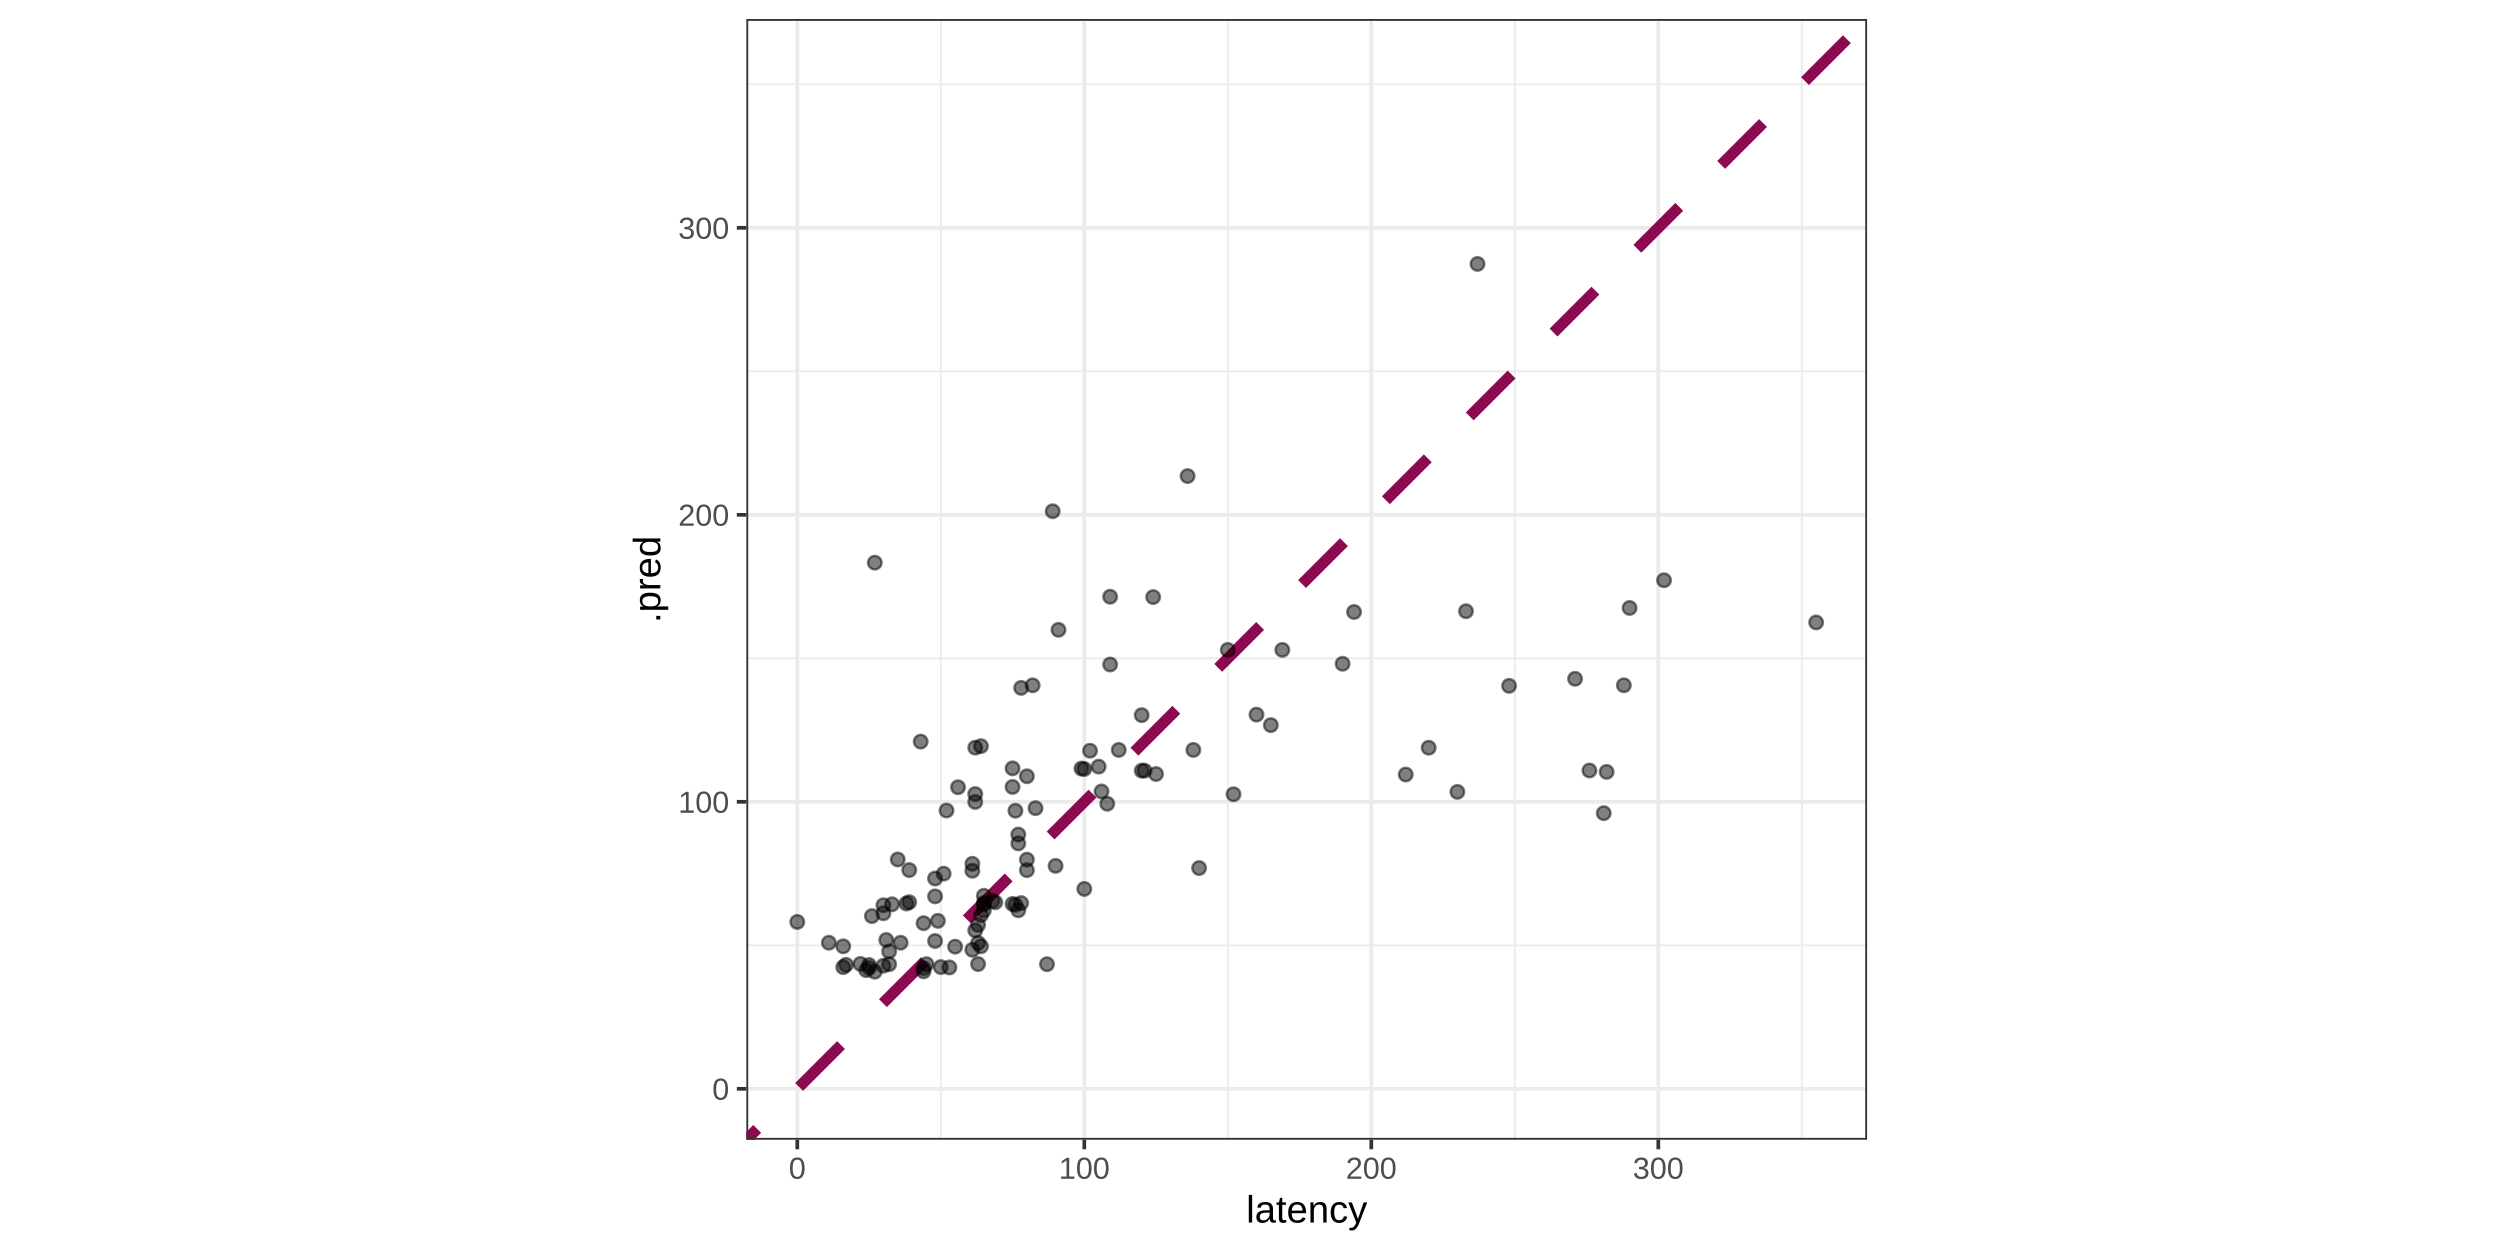
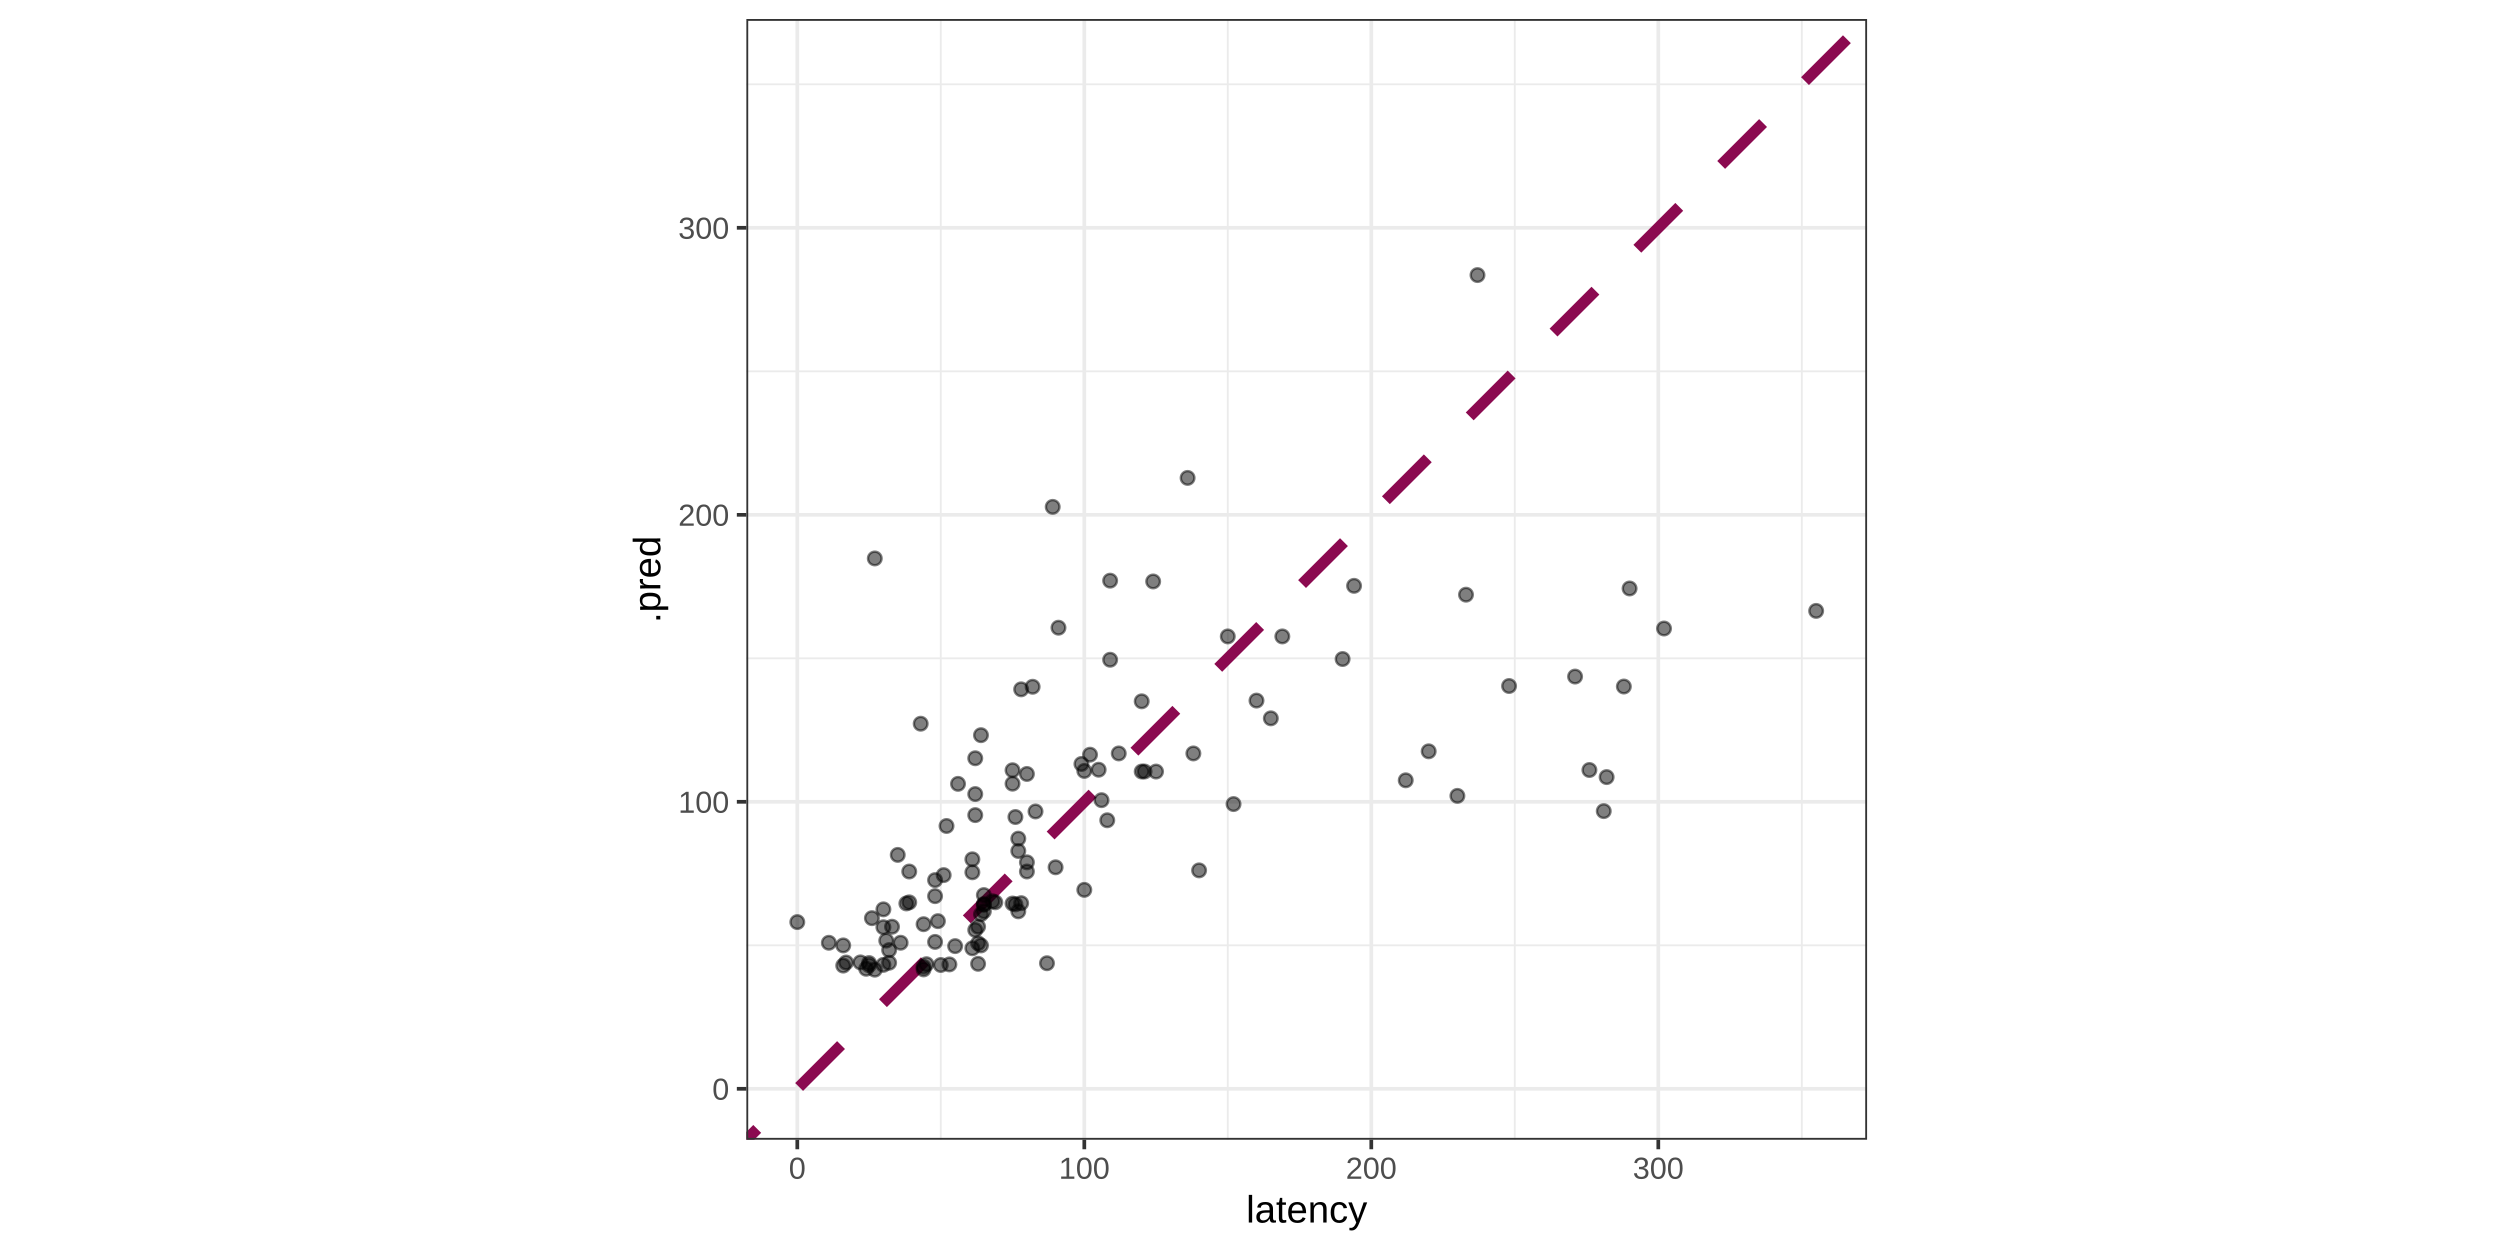
<svg xmlns="http://www.w3.org/2000/svg" class="svglite" width="720.00pt" height="360.00pt" viewBox="0 0 720.00 360.00">
  <defs>
    <style type="text/css">
    .svglite line, .svglite polyline, .svglite polygon, .svglite path, .svglite rect, .svglite circle {
      fill: none;
      stroke: #000000;
      stroke-linecap: round;
      stroke-linejoin: round;
      stroke-miterlimit: 10.00;
    }
    .svglite text {
      white-space: pre;
    }
  </style>
  </defs>
  <rect width="100%" height="100%" style="stroke: none; fill: #FFFFFF;" />
  <defs>
    <clipPath id="cpMC4wMHw3MjAuMDB8MC4wMHwzNjAuMDA=">
      <rect x="0.00" y="0.00" width="720.00" height="360.00" />
    </clipPath>
  </defs>
  <g clip-path="url(#cpMC4wMHw3MjAuMDB8MC4wMHwzNjAuMDA=)">
</g>
  <defs>
    <clipPath id="cpMTc2LjgwfDU0My4yMHwwLjAwfDM2MC4wMA==">
      <rect x="176.80" y="0.00" width="366.40" height="360.00" />
    </clipPath>
  </defs>
  <g clip-path="url(#cpMTc2LjgwfDU0My4yMHwwLjAwfDM2MC4wMA==)">
    <rect x="176.80" y="0.00" width="366.40" height="360.00" style="stroke-width: 1.07; stroke: #FFFFFF; fill: #FFFFFF;" />
  </g>
  <g clip-path="url(#cpMC4wMHw3MjAuMDB8MC4wMHwzNjAuMDA=)">
</g>
  <defs>
    <clipPath id="cpMjE0Ljk1fDUzNy43Mnw1LjQ4fDMyOC4yNQ==">
      <rect x="214.95" y="5.48" width="322.77" height="322.77" />
    </clipPath>
  </defs>
  <g clip-path="url(#cpMjE0Ljk1fDUzNy43Mnw1LjQ4fDMyOC4yNQ==)">
    <rect x="214.95" y="5.48" width="322.77" height="322.77" style="stroke-width: 1.07; stroke: none; fill: #FFFFFF;" />
    <polyline points="214.95,272.25 537.72,272.25 " style="stroke-width: 0.53; stroke: #EBEBEB; stroke-linecap: butt;" />
    <polyline points="214.95,189.60 537.72,189.60 " style="stroke-width: 0.53; stroke: #EBEBEB; stroke-linecap: butt;" />
    <polyline points="214.95,106.94 537.72,106.94 " style="stroke-width: 0.53; stroke: #EBEBEB; stroke-linecap: butt;" />
    <polyline points="214.95,24.28 537.72,24.28 " style="stroke-width: 0.53; stroke: #EBEBEB; stroke-linecap: butt;" />
    <polyline points="270.95,328.25 270.95,5.48 " style="stroke-width: 0.53; stroke: #EBEBEB; stroke-linecap: butt;" />
    <polyline points="353.60,328.25 353.60,5.48 " style="stroke-width: 0.53; stroke: #EBEBEB; stroke-linecap: butt;" />
    <polyline points="436.26,328.25 436.26,5.48 " style="stroke-width: 0.53; stroke: #EBEBEB; stroke-linecap: butt;" />
    <polyline points="518.92,328.25 518.92,5.48 " style="stroke-width: 0.53; stroke: #EBEBEB; stroke-linecap: butt;" />
    <polyline points="214.95,313.58 537.72,313.58 " style="stroke-width: 1.07; stroke: #EBEBEB; stroke-linecap: butt;" />
    <polyline points="214.95,230.92 537.72,230.92 " style="stroke-width: 1.07; stroke: #EBEBEB; stroke-linecap: butt;" />
    <polyline points="214.95,148.27 537.72,148.27 " style="stroke-width: 1.07; stroke: #EBEBEB; stroke-linecap: butt;" />
    <polyline points="214.95,65.61 537.72,65.61 " style="stroke-width: 1.07; stroke: #EBEBEB; stroke-linecap: butt;" />
    <polyline points="229.62,328.25 229.62,5.48 " style="stroke-width: 1.07; stroke: #EBEBEB; stroke-linecap: butt;" />
    <polyline points="312.28,328.25 312.28,5.48 " style="stroke-width: 1.07; stroke: #EBEBEB; stroke-linecap: butt;" />
    <polyline points="394.93,328.25 394.93,5.48 " style="stroke-width: 1.07; stroke: #EBEBEB; stroke-linecap: butt;" />
    <polyline points="477.59,328.25 477.59,5.48 " style="stroke-width: 1.07; stroke: #EBEBEB; stroke-linecap: butt;" />
    <line x1="-107.82" y1="651.02" x2="860.49" y2="-317.29" style="stroke-width: 3.20; stroke: #8B0A50; stroke-dasharray: 17.07,17.07; stroke-linecap: butt;" />
-     <circle cx="247.81" cy="277.61" r="1.95" style="stroke-width: 0.71; stroke: #000000; stroke-opacity: 0.50; fill: #000000; fill-opacity: 0.50;" />
-     <circle cx="317.24" cy="227.94" r="1.95" style="stroke-width: 0.71; stroke: #000000; stroke-opacity: 0.50; fill: #000000; fill-opacity: 0.50;" />
-     <circle cx="261.86" cy="250.57" r="1.95" style="stroke-width: 0.71; stroke: #000000; stroke-opacity: 0.50; fill: #000000; fill-opacity: 0.50;" />
-     <circle cx="270.95" cy="278.52" r="1.95" style="stroke-width: 0.71; stroke: #000000; stroke-opacity: 0.50; fill: #000000; fill-opacity: 0.50;" />
-     <circle cx="281.69" cy="277.65" r="1.95" style="stroke-width: 0.71; stroke: #000000; stroke-opacity: 0.50; fill: #000000; fill-opacity: 0.50;" />
-     <circle cx="250.28" cy="277.92" r="1.95" style="stroke-width: 0.71; stroke: #000000; stroke-opacity: 0.50; fill: #000000; fill-opacity: 0.50;" />
-     <circle cx="269.30" cy="271.01" r="1.95" style="stroke-width: 0.71; stroke: #000000; stroke-opacity: 0.50; fill: #000000; fill-opacity: 0.50;" />
-     <circle cx="304.84" cy="181.39" r="1.95" style="stroke-width: 0.71; stroke: #000000; stroke-opacity: 0.50; fill: #000000; fill-opacity: 0.50;" />
-     <circle cx="238.71" cy="271.51" r="1.95" style="stroke-width: 0.71; stroke: #000000; stroke-opacity: 0.50; fill: #000000; fill-opacity: 0.50;" />
-     <circle cx="319.72" cy="171.86" r="1.95" style="stroke-width: 0.71; stroke: #000000; stroke-opacity: 0.50; fill: #000000; fill-opacity: 0.50;" />
-     <circle cx="291.61" cy="221.28" r="1.95" style="stroke-width: 0.71; stroke: #000000; stroke-opacity: 0.50; fill: #000000; fill-opacity: 0.50;" />
-     <circle cx="275.91" cy="226.72" r="1.95" style="stroke-width: 0.71; stroke: #000000; stroke-opacity: 0.50; fill: #000000; fill-opacity: 0.50;" />
-     <circle cx="342.03" cy="137.11" r="1.95" style="stroke-width: 0.71; stroke: #000000; stroke-opacity: 0.50; fill: #000000; fill-opacity: 0.50;" />
-     <circle cx="283.35" cy="257.98" r="1.95" style="stroke-width: 0.71; stroke: #000000; stroke-opacity: 0.50; fill: #000000; fill-opacity: 0.50;" />
-     <circle cx="461.88" cy="234.19" r="1.95" style="stroke-width: 0.71; stroke: #000000; stroke-opacity: 0.50; fill: #000000; fill-opacity: 0.50;" />
-     <circle cx="255.24" cy="270.72" r="1.95" style="stroke-width: 0.71; stroke: #000000; stroke-opacity: 0.50; fill: #000000; fill-opacity: 0.50;" />
-     <circle cx="453.62" cy="195.50" r="1.95" style="stroke-width: 0.71; stroke: #000000; stroke-opacity: 0.50; fill: #000000; fill-opacity: 0.50;" />
-     <circle cx="298.23" cy="232.75" r="1.95" style="stroke-width: 0.71; stroke: #000000; stroke-opacity: 0.50; fill: #000000; fill-opacity: 0.50;" />
-     <circle cx="254.42" cy="278.13" r="1.95" style="stroke-width: 0.71; stroke: #000000; stroke-opacity: 0.50; fill: #000000; fill-opacity: 0.50;" />
-     <circle cx="311.45" cy="221.35" r="1.95" style="stroke-width: 0.71; stroke: #000000; stroke-opacity: 0.50; fill: #000000; fill-opacity: 0.50;" />
-     <circle cx="281.69" cy="271.57" r="1.95" style="stroke-width: 0.71; stroke: #000000; stroke-opacity: 0.50; fill: #000000; fill-opacity: 0.50;" />
-     <circle cx="251.94" cy="162.05" r="1.95" style="stroke-width: 0.71; stroke: #000000; stroke-opacity: 0.50; fill: #000000; fill-opacity: 0.50;" />
-     <circle cx="261.03" cy="260.21" r="1.95" style="stroke-width: 0.71; stroke: #000000; stroke-opacity: 0.50; fill: #000000; fill-opacity: 0.50;" />
-     <circle cx="295.75" cy="223.56" r="1.95" style="stroke-width: 0.71; stroke: #000000; stroke-opacity: 0.50; fill: #000000; fill-opacity: 0.50;" />
-     <circle cx="254.42" cy="260.71" r="1.95" style="stroke-width: 0.71; stroke: #000000; stroke-opacity: 0.50; fill: #000000; fill-opacity: 0.50;" />
-     <circle cx="283.35" cy="262.21" r="1.95" style="stroke-width: 0.71; stroke: #000000; stroke-opacity: 0.50; fill: #000000; fill-opacity: 0.50;" />
-     <circle cx="293.27" cy="240.35" r="1.95" style="stroke-width: 0.71; stroke: #000000; stroke-opacity: 0.50; fill: #000000; fill-opacity: 0.50;" />
-     <circle cx="328.81" cy="205.96" r="1.95" style="stroke-width: 0.71; stroke: #000000; stroke-opacity: 0.50; fill: #000000; fill-opacity: 0.50;" />
-     <circle cx="293.27" cy="262.17" r="1.95" style="stroke-width: 0.71; stroke: #000000; stroke-opacity: 0.50; fill: #000000; fill-opacity: 0.50;" />
-     <circle cx="280.87" cy="230.96" r="1.95" style="stroke-width: 0.71; stroke: #000000; stroke-opacity: 0.50; fill: #000000; fill-opacity: 0.50;" />
+     <circle cx="247.81" cy="277.17" r="1.95" style="stroke-width: 0.71; stroke: #000000; stroke-opacity: 0.50; fill: #000000; fill-opacity: 0.50;" />
+     <circle cx="317.24" cy="230.45" r="1.95" style="stroke-width: 0.71; stroke: #000000; stroke-opacity: 0.50; fill: #000000; fill-opacity: 0.50;" />
+     <circle cx="261.86" cy="251.00" r="1.95" style="stroke-width: 0.71; stroke: #000000; stroke-opacity: 0.50; fill: #000000; fill-opacity: 0.50;" />
+     <circle cx="270.95" cy="277.92" r="1.95" style="stroke-width: 0.71; stroke: #000000; stroke-opacity: 0.50; fill: #000000; fill-opacity: 0.50;" />
+     <circle cx="281.69" cy="277.58" r="1.95" style="stroke-width: 0.71; stroke: #000000; stroke-opacity: 0.50; fill: #000000; fill-opacity: 0.50;" />
+     <circle cx="250.28" cy="277.36" r="1.95" style="stroke-width: 0.71; stroke: #000000; stroke-opacity: 0.50; fill: #000000; fill-opacity: 0.50;" />
+     <circle cx="269.30" cy="271.27" r="1.95" style="stroke-width: 0.71; stroke: #000000; stroke-opacity: 0.50; fill: #000000; fill-opacity: 0.50;" />
+     <circle cx="304.84" cy="180.78" r="1.95" style="stroke-width: 0.71; stroke: #000000; stroke-opacity: 0.50; fill: #000000; fill-opacity: 0.50;" />
+     <circle cx="238.71" cy="271.52" r="1.95" style="stroke-width: 0.71; stroke: #000000; stroke-opacity: 0.50; fill: #000000; fill-opacity: 0.50;" />
+     <circle cx="319.72" cy="167.23" r="1.95" style="stroke-width: 0.71; stroke: #000000; stroke-opacity: 0.50; fill: #000000; fill-opacity: 0.50;" />
+     <circle cx="291.61" cy="221.83" r="1.95" style="stroke-width: 0.71; stroke: #000000; stroke-opacity: 0.50; fill: #000000; fill-opacity: 0.50;" />
+     <circle cx="275.91" cy="225.75" r="1.95" style="stroke-width: 0.71; stroke: #000000; stroke-opacity: 0.50; fill: #000000; fill-opacity: 0.50;" />
+     <circle cx="342.03" cy="137.64" r="1.95" style="stroke-width: 0.71; stroke: #000000; stroke-opacity: 0.50; fill: #000000; fill-opacity: 0.50;" />
+     <circle cx="283.35" cy="257.78" r="1.95" style="stroke-width: 0.71; stroke: #000000; stroke-opacity: 0.50; fill: #000000; fill-opacity: 0.50;" />
+     <circle cx="461.88" cy="233.60" r="1.95" style="stroke-width: 0.71; stroke: #000000; stroke-opacity: 0.50; fill: #000000; fill-opacity: 0.50;" />
+     <circle cx="255.24" cy="270.89" r="1.95" style="stroke-width: 0.71; stroke: #000000; stroke-opacity: 0.50; fill: #000000; fill-opacity: 0.50;" />
+     <circle cx="453.62" cy="194.85" r="1.95" style="stroke-width: 0.71; stroke: #000000; stroke-opacity: 0.50; fill: #000000; fill-opacity: 0.50;" />
+     <circle cx="298.23" cy="233.70" r="1.95" style="stroke-width: 0.71; stroke: #000000; stroke-opacity: 0.50; fill: #000000; fill-opacity: 0.50;" />
+     <circle cx="254.42" cy="277.88" r="1.95" style="stroke-width: 0.71; stroke: #000000; stroke-opacity: 0.50; fill: #000000; fill-opacity: 0.50;" />
+     <circle cx="311.45" cy="220.02" r="1.95" style="stroke-width: 0.71; stroke: #000000; stroke-opacity: 0.50; fill: #000000; fill-opacity: 0.50;" />
+     <circle cx="281.69" cy="271.66" r="1.95" style="stroke-width: 0.71; stroke: #000000; stroke-opacity: 0.50; fill: #000000; fill-opacity: 0.50;" />
+     <circle cx="251.94" cy="160.83" r="1.95" style="stroke-width: 0.71; stroke: #000000; stroke-opacity: 0.50; fill: #000000; fill-opacity: 0.50;" />
+     <circle cx="261.03" cy="260.19" r="1.95" style="stroke-width: 0.71; stroke: #000000; stroke-opacity: 0.50; fill: #000000; fill-opacity: 0.50;" />
+     <circle cx="295.75" cy="222.90" r="1.95" style="stroke-width: 0.71; stroke: #000000; stroke-opacity: 0.50; fill: #000000; fill-opacity: 0.50;" />
+     <circle cx="254.42" cy="267.04" r="1.95" style="stroke-width: 0.71; stroke: #000000; stroke-opacity: 0.50; fill: #000000; fill-opacity: 0.50;" />
+     <circle cx="283.35" cy="262.46" r="1.95" style="stroke-width: 0.71; stroke: #000000; stroke-opacity: 0.50; fill: #000000; fill-opacity: 0.50;" />
+     <circle cx="293.27" cy="241.53" r="1.95" style="stroke-width: 0.71; stroke: #000000; stroke-opacity: 0.50; fill: #000000; fill-opacity: 0.50;" />
+     <circle cx="328.81" cy="201.98" r="1.95" style="stroke-width: 0.71; stroke: #000000; stroke-opacity: 0.50; fill: #000000; fill-opacity: 0.50;" />
+     <circle cx="293.27" cy="262.46" r="1.95" style="stroke-width: 0.71; stroke: #000000; stroke-opacity: 0.50; fill: #000000; fill-opacity: 0.50;" />
+     <circle cx="280.87" cy="234.75" r="1.95" style="stroke-width: 0.71; stroke: #000000; stroke-opacity: 0.50; fill: #000000; fill-opacity: 0.50;" />
    <circle cx="286.65" cy="259.86" r="1.95" style="stroke-width: 0.71; stroke: #000000; stroke-opacity: 0.50; fill: #000000; fill-opacity: 0.50;" />
-     <circle cx="282.52" cy="263.56" r="1.95" style="stroke-width: 0.71; stroke: #000000; stroke-opacity: 0.50; fill: #000000; fill-opacity: 0.50;" />
-     <circle cx="389.97" cy="176.25" r="1.95" style="stroke-width: 0.71; stroke: #000000; stroke-opacity: 0.50; fill: #000000; fill-opacity: 0.50;" />
-     <circle cx="283.35" cy="260.12" r="1.95" style="stroke-width: 0.71; stroke: #000000; stroke-opacity: 0.50; fill: #000000; fill-opacity: 0.50;" />
-     <circle cx="242.85" cy="278.54" r="1.95" style="stroke-width: 0.71; stroke: #000000; stroke-opacity: 0.50; fill: #000000; fill-opacity: 0.50;" />
-     <circle cx="251.94" cy="279.86" r="1.95" style="stroke-width: 0.71; stroke: #000000; stroke-opacity: 0.50; fill: #000000; fill-opacity: 0.50;" />
-     <circle cx="366.00" cy="208.83" r="1.95" style="stroke-width: 0.71; stroke: #000000; stroke-opacity: 0.50; fill: #000000; fill-opacity: 0.50;" />
-     <circle cx="249.46" cy="279.41" r="1.95" style="stroke-width: 0.71; stroke: #000000; stroke-opacity: 0.50; fill: #000000; fill-opacity: 0.50;" />
-     <circle cx="265.99" cy="265.88" r="1.95" style="stroke-width: 0.71; stroke: #000000; stroke-opacity: 0.50; fill: #000000; fill-opacity: 0.50;" />
-     <circle cx="301.53" cy="277.69" r="1.95" style="stroke-width: 0.71; stroke: #000000; stroke-opacity: 0.50; fill: #000000; fill-opacity: 0.50;" />
-     <circle cx="523.05" cy="179.26" r="1.95" style="stroke-width: 0.71; stroke: #000000; stroke-opacity: 0.50; fill: #000000; fill-opacity: 0.50;" />
-     <circle cx="280.87" cy="267.95" r="1.95" style="stroke-width: 0.71; stroke: #000000; stroke-opacity: 0.50; fill: #000000; fill-opacity: 0.50;" />
-     <circle cx="254.42" cy="263.02" r="1.95" style="stroke-width: 0.71; stroke: #000000; stroke-opacity: 0.50; fill: #000000; fill-opacity: 0.50;" />
-     <circle cx="275.08" cy="272.64" r="1.95" style="stroke-width: 0.71; stroke: #000000; stroke-opacity: 0.50; fill: #000000; fill-opacity: 0.50;" />
-     <circle cx="273.43" cy="278.62" r="1.95" style="stroke-width: 0.71; stroke: #000000; stroke-opacity: 0.50; fill: #000000; fill-opacity: 0.50;" />
-     <circle cx="316.41" cy="220.79" r="1.95" style="stroke-width: 0.71; stroke: #000000; stroke-opacity: 0.50; fill: #000000; fill-opacity: 0.50;" />
-     <circle cx="250.28" cy="278.78" r="1.95" style="stroke-width: 0.71; stroke: #000000; stroke-opacity: 0.50; fill: #000000; fill-opacity: 0.50;" />
-     <circle cx="332.11" cy="171.95" r="1.95" style="stroke-width: 0.71; stroke: #000000; stroke-opacity: 0.50; fill: #000000; fill-opacity: 0.50;" />
-     <circle cx="256.07" cy="274.01" r="1.95" style="stroke-width: 0.71; stroke: #000000; stroke-opacity: 0.50; fill: #000000; fill-opacity: 0.50;" />
-     <circle cx="292.44" cy="260.60" r="1.95" style="stroke-width: 0.71; stroke: #000000; stroke-opacity: 0.50; fill: #000000; fill-opacity: 0.50;" />
-     <circle cx="297.40" cy="197.37" r="1.95" style="stroke-width: 0.71; stroke: #000000; stroke-opacity: 0.50; fill: #000000; fill-opacity: 0.50;" />
-     <circle cx="265.99" cy="279.75" r="1.95" style="stroke-width: 0.71; stroke: #000000; stroke-opacity: 0.50; fill: #000000; fill-opacity: 0.50;" />
-     <circle cx="270.12" cy="265.20" r="1.95" style="stroke-width: 0.71; stroke: #000000; stroke-opacity: 0.50; fill: #000000; fill-opacity: 0.50;" />
-     <circle cx="283.35" cy="260.49" r="1.95" style="stroke-width: 0.71; stroke: #000000; stroke-opacity: 0.50; fill: #000000; fill-opacity: 0.50;" />
-     <circle cx="293.27" cy="242.90" r="1.95" style="stroke-width: 0.71; stroke: #000000; stroke-opacity: 0.50; fill: #000000; fill-opacity: 0.50;" />
-     <circle cx="425.52" cy="76.01" r="1.95" style="stroke-width: 0.71; stroke: #000000; stroke-opacity: 0.50; fill: #000000; fill-opacity: 0.50;" />
-     <circle cx="369.31" cy="187.17" r="1.95" style="stroke-width: 0.71; stroke: #000000; stroke-opacity: 0.50; fill: #000000; fill-opacity: 0.50;" />
-     <circle cx="282.52" cy="214.89" r="1.95" style="stroke-width: 0.71; stroke: #000000; stroke-opacity: 0.50; fill: #000000; fill-opacity: 0.50;" />
-     <circle cx="312.28" cy="256.01" r="1.95" style="stroke-width: 0.71; stroke: #000000; stroke-opacity: 0.50; fill: #000000; fill-opacity: 0.50;" />
-     <circle cx="411.46" cy="215.34" r="1.95" style="stroke-width: 0.71; stroke: #000000; stroke-opacity: 0.50; fill: #000000; fill-opacity: 0.50;" />
-     <circle cx="265.99" cy="278.81" r="1.95" style="stroke-width: 0.71; stroke: #000000; stroke-opacity: 0.50; fill: #000000; fill-opacity: 0.50;" />
-     <circle cx="280.87" cy="215.33" r="1.95" style="stroke-width: 0.71; stroke: #000000; stroke-opacity: 0.50; fill: #000000; fill-opacity: 0.50;" />
-     <circle cx="285.83" cy="259.46" r="1.95" style="stroke-width: 0.71; stroke: #000000; stroke-opacity: 0.50; fill: #000000; fill-opacity: 0.50;" />
-     <circle cx="291.61" cy="226.64" r="1.95" style="stroke-width: 0.71; stroke: #000000; stroke-opacity: 0.50; fill: #000000; fill-opacity: 0.50;" />
-     <circle cx="243.67" cy="277.87" r="1.95" style="stroke-width: 0.71; stroke: #000000; stroke-opacity: 0.50; fill: #000000; fill-opacity: 0.50;" />
-     <circle cx="422.21" cy="176.03" r="1.95" style="stroke-width: 0.71; stroke: #000000; stroke-opacity: 0.50; fill: #000000; fill-opacity: 0.50;" />
-     <circle cx="479.24" cy="167.11" r="1.95" style="stroke-width: 0.71; stroke: #000000; stroke-opacity: 0.50; fill: #000000; fill-opacity: 0.50;" />
-     <circle cx="312.28" cy="221.48" r="1.95" style="stroke-width: 0.71; stroke: #000000; stroke-opacity: 0.50; fill: #000000; fill-opacity: 0.50;" />
-     <circle cx="280.04" cy="250.78" r="1.95" style="stroke-width: 0.71; stroke: #000000; stroke-opacity: 0.50; fill: #000000; fill-opacity: 0.50;" />
-     <circle cx="261.86" cy="259.83" r="1.95" style="stroke-width: 0.71; stroke: #000000; stroke-opacity: 0.50; fill: #000000; fill-opacity: 0.50;" />
-     <circle cx="332.94" cy="222.92" r="1.95" style="stroke-width: 0.71; stroke: #000000; stroke-opacity: 0.50; fill: #000000; fill-opacity: 0.50;" />
-     <circle cx="313.93" cy="216.21" r="1.95" style="stroke-width: 0.71; stroke: #000000; stroke-opacity: 0.50; fill: #000000; fill-opacity: 0.50;" />
-     <circle cx="319.72" cy="191.38" r="1.95" style="stroke-width: 0.71; stroke: #000000; stroke-opacity: 0.50; fill: #000000; fill-opacity: 0.50;" />
-     <circle cx="256.90" cy="260.43" r="1.95" style="stroke-width: 0.71; stroke: #000000; stroke-opacity: 0.50; fill: #000000; fill-opacity: 0.50;" />
-     <circle cx="303.18" cy="147.24" r="1.95" style="stroke-width: 0.71; stroke: #000000; stroke-opacity: 0.50; fill: #000000; fill-opacity: 0.50;" />
-     <circle cx="292.44" cy="233.49" r="1.95" style="stroke-width: 0.71; stroke: #000000; stroke-opacity: 0.50; fill: #000000; fill-opacity: 0.50;" />
-     <circle cx="251.11" cy="263.83" r="1.95" style="stroke-width: 0.71; stroke: #000000; stroke-opacity: 0.50; fill: #000000; fill-opacity: 0.50;" />
-     <circle cx="294.09" cy="260.08" r="1.95" style="stroke-width: 0.71; stroke: #000000; stroke-opacity: 0.50; fill: #000000; fill-opacity: 0.50;" />
-     <circle cx="258.55" cy="247.53" r="1.95" style="stroke-width: 0.71; stroke: #000000; stroke-opacity: 0.50; fill: #000000; fill-opacity: 0.50;" />
-     <circle cx="269.30" cy="253.01" r="1.95" style="stroke-width: 0.71; stroke: #000000; stroke-opacity: 0.50; fill: #000000; fill-opacity: 0.50;" />
-     <circle cx="266.82" cy="277.68" r="1.95" style="stroke-width: 0.71; stroke: #000000; stroke-opacity: 0.50; fill: #000000; fill-opacity: 0.50;" />
-     <circle cx="469.32" cy="175.09" r="1.95" style="stroke-width: 0.71; stroke: #000000; stroke-opacity: 0.50; fill: #000000; fill-opacity: 0.50;" />
-     <circle cx="434.61" cy="197.52" r="1.95" style="stroke-width: 0.71; stroke: #000000; stroke-opacity: 0.50; fill: #000000; fill-opacity: 0.50;" />
-     <circle cx="281.69" cy="266.37" r="1.95" style="stroke-width: 0.71; stroke: #000000; stroke-opacity: 0.50; fill: #000000; fill-opacity: 0.50;" />
-     <circle cx="229.62" cy="265.52" r="1.95" style="stroke-width: 0.71; stroke: #000000; stroke-opacity: 0.50; fill: #000000; fill-opacity: 0.50;" />
-     <circle cx="343.69" cy="215.98" r="1.95" style="stroke-width: 0.71; stroke: #000000; stroke-opacity: 0.50; fill: #000000; fill-opacity: 0.50;" />
-     <circle cx="259.38" cy="271.50" r="1.95" style="stroke-width: 0.71; stroke: #000000; stroke-opacity: 0.50; fill: #000000; fill-opacity: 0.50;" />
-     <circle cx="269.30" cy="258.16" r="1.95" style="stroke-width: 0.71; stroke: #000000; stroke-opacity: 0.50; fill: #000000; fill-opacity: 0.50;" />
-     <circle cx="282.52" cy="272.54" r="1.95" style="stroke-width: 0.71; stroke: #000000; stroke-opacity: 0.50; fill: #000000; fill-opacity: 0.50;" />
-     <circle cx="242.85" cy="272.54" r="1.95" style="stroke-width: 0.71; stroke: #000000; stroke-opacity: 0.50; fill: #000000; fill-opacity: 0.50;" />
-     <circle cx="457.75" cy="221.91" r="1.95" style="stroke-width: 0.71; stroke: #000000; stroke-opacity: 0.50; fill: #000000; fill-opacity: 0.50;" />
-     <circle cx="280.04" cy="248.78" r="1.95" style="stroke-width: 0.71; stroke: #000000; stroke-opacity: 0.50; fill: #000000; fill-opacity: 0.50;" />
-     <circle cx="345.34" cy="250.00" r="1.95" style="stroke-width: 0.71; stroke: #000000; stroke-opacity: 0.50; fill: #000000; fill-opacity: 0.50;" />
-     <circle cx="272.60" cy="233.43" r="1.95" style="stroke-width: 0.71; stroke: #000000; stroke-opacity: 0.50; fill: #000000; fill-opacity: 0.50;" />
+     <circle cx="282.52" cy="263.30" r="1.95" style="stroke-width: 0.71; stroke: #000000; stroke-opacity: 0.50; fill: #000000; fill-opacity: 0.50;" />
+     <circle cx="389.97" cy="168.72" r="1.95" style="stroke-width: 0.71; stroke: #000000; stroke-opacity: 0.50; fill: #000000; fill-opacity: 0.50;" />
+     <circle cx="283.35" cy="260.58" r="1.95" style="stroke-width: 0.71; stroke: #000000; stroke-opacity: 0.50; fill: #000000; fill-opacity: 0.50;" />
+     <circle cx="242.85" cy="278.09" r="1.95" style="stroke-width: 0.71; stroke: #000000; stroke-opacity: 0.50; fill: #000000; fill-opacity: 0.50;" />
+     <circle cx="251.94" cy="279.27" r="1.95" style="stroke-width: 0.71; stroke: #000000; stroke-opacity: 0.50; fill: #000000; fill-opacity: 0.50;" />
+     <circle cx="366.00" cy="206.88" r="1.95" style="stroke-width: 0.71; stroke: #000000; stroke-opacity: 0.50; fill: #000000; fill-opacity: 0.50;" />
+     <circle cx="249.46" cy="279.01" r="1.95" style="stroke-width: 0.71; stroke: #000000; stroke-opacity: 0.50; fill: #000000; fill-opacity: 0.50;" />
+     <circle cx="265.99" cy="266.17" r="1.95" style="stroke-width: 0.71; stroke: #000000; stroke-opacity: 0.50; fill: #000000; fill-opacity: 0.50;" />
+     <circle cx="301.53" cy="277.41" r="1.95" style="stroke-width: 0.71; stroke: #000000; stroke-opacity: 0.50; fill: #000000; fill-opacity: 0.50;" />
+     <circle cx="523.05" cy="175.94" r="1.95" style="stroke-width: 0.71; stroke: #000000; stroke-opacity: 0.50; fill: #000000; fill-opacity: 0.50;" />
+     <circle cx="280.87" cy="267.83" r="1.95" style="stroke-width: 0.71; stroke: #000000; stroke-opacity: 0.50; fill: #000000; fill-opacity: 0.50;" />
+     <circle cx="254.42" cy="261.89" r="1.95" style="stroke-width: 0.71; stroke: #000000; stroke-opacity: 0.50; fill: #000000; fill-opacity: 0.50;" />
+     <circle cx="275.08" cy="272.48" r="1.95" style="stroke-width: 0.71; stroke: #000000; stroke-opacity: 0.50; fill: #000000; fill-opacity: 0.50;" />
+     <circle cx="273.43" cy="277.75" r="1.95" style="stroke-width: 0.71; stroke: #000000; stroke-opacity: 0.50; fill: #000000; fill-opacity: 0.50;" />
+     <circle cx="316.41" cy="221.68" r="1.95" style="stroke-width: 0.71; stroke: #000000; stroke-opacity: 0.50; fill: #000000; fill-opacity: 0.50;" />
+     <circle cx="250.28" cy="277.98" r="1.95" style="stroke-width: 0.71; stroke: #000000; stroke-opacity: 0.50; fill: #000000; fill-opacity: 0.50;" />
+     <circle cx="332.11" cy="167.46" r="1.95" style="stroke-width: 0.71; stroke: #000000; stroke-opacity: 0.50; fill: #000000; fill-opacity: 0.50;" />
+     <circle cx="256.07" cy="273.62" r="1.95" style="stroke-width: 0.71; stroke: #000000; stroke-opacity: 0.50; fill: #000000; fill-opacity: 0.50;" />
+     <circle cx="292.44" cy="260.46" r="1.95" style="stroke-width: 0.71; stroke: #000000; stroke-opacity: 0.50; fill: #000000; fill-opacity: 0.50;" />
+     <circle cx="297.40" cy="197.79" r="1.95" style="stroke-width: 0.71; stroke: #000000; stroke-opacity: 0.50; fill: #000000; fill-opacity: 0.50;" />
+     <circle cx="265.99" cy="279.19" r="1.95" style="stroke-width: 0.71; stroke: #000000; stroke-opacity: 0.50; fill: #000000; fill-opacity: 0.50;" />
+     <circle cx="270.12" cy="265.29" r="1.95" style="stroke-width: 0.71; stroke: #000000; stroke-opacity: 0.50; fill: #000000; fill-opacity: 0.50;" />
+     <circle cx="283.35" cy="260.39" r="1.95" style="stroke-width: 0.71; stroke: #000000; stroke-opacity: 0.50; fill: #000000; fill-opacity: 0.50;" />
+     <circle cx="293.27" cy="245.08" r="1.95" style="stroke-width: 0.71; stroke: #000000; stroke-opacity: 0.50; fill: #000000; fill-opacity: 0.50;" />
+     <circle cx="425.52" cy="79.22" r="1.95" style="stroke-width: 0.71; stroke: #000000; stroke-opacity: 0.50; fill: #000000; fill-opacity: 0.50;" />
+     <circle cx="369.31" cy="183.29" r="1.95" style="stroke-width: 0.71; stroke: #000000; stroke-opacity: 0.50; fill: #000000; fill-opacity: 0.50;" />
+     <circle cx="282.52" cy="211.73" r="1.95" style="stroke-width: 0.71; stroke: #000000; stroke-opacity: 0.50; fill: #000000; fill-opacity: 0.50;" />
+     <circle cx="312.28" cy="256.28" r="1.95" style="stroke-width: 0.71; stroke: #000000; stroke-opacity: 0.50; fill: #000000; fill-opacity: 0.50;" />
+     <circle cx="411.46" cy="216.38" r="1.95" style="stroke-width: 0.71; stroke: #000000; stroke-opacity: 0.50; fill: #000000; fill-opacity: 0.50;" />
+     <circle cx="265.99" cy="278.44" r="1.95" style="stroke-width: 0.71; stroke: #000000; stroke-opacity: 0.50; fill: #000000; fill-opacity: 0.50;" />
+     <circle cx="280.87" cy="218.38" r="1.95" style="stroke-width: 0.71; stroke: #000000; stroke-opacity: 0.50; fill: #000000; fill-opacity: 0.50;" />
+     <circle cx="285.83" cy="259.56" r="1.95" style="stroke-width: 0.71; stroke: #000000; stroke-opacity: 0.50; fill: #000000; fill-opacity: 0.50;" />
+     <circle cx="291.61" cy="225.70" r="1.95" style="stroke-width: 0.71; stroke: #000000; stroke-opacity: 0.50; fill: #000000; fill-opacity: 0.50;" />
+     <circle cx="243.67" cy="277.21" r="1.95" style="stroke-width: 0.71; stroke: #000000; stroke-opacity: 0.50; fill: #000000; fill-opacity: 0.50;" />
+     <circle cx="422.21" cy="171.27" r="1.95" style="stroke-width: 0.71; stroke: #000000; stroke-opacity: 0.50; fill: #000000; fill-opacity: 0.50;" />
+     <circle cx="479.24" cy="181.01" r="1.95" style="stroke-width: 0.71; stroke: #000000; stroke-opacity: 0.50; fill: #000000; fill-opacity: 0.50;" />
+     <circle cx="312.28" cy="222.03" r="1.95" style="stroke-width: 0.71; stroke: #000000; stroke-opacity: 0.50; fill: #000000; fill-opacity: 0.50;" />
+     <circle cx="280.04" cy="251.22" r="1.95" style="stroke-width: 0.71; stroke: #000000; stroke-opacity: 0.50; fill: #000000; fill-opacity: 0.50;" />
+     <circle cx="261.86" cy="259.88" r="1.95" style="stroke-width: 0.71; stroke: #000000; stroke-opacity: 0.50; fill: #000000; fill-opacity: 0.50;" />
+     <circle cx="332.94" cy="222.21" r="1.95" style="stroke-width: 0.71; stroke: #000000; stroke-opacity: 0.50; fill: #000000; fill-opacity: 0.50;" />
+     <circle cx="313.93" cy="217.35" r="1.95" style="stroke-width: 0.71; stroke: #000000; stroke-opacity: 0.50; fill: #000000; fill-opacity: 0.50;" />
+     <circle cx="319.72" cy="190.01" r="1.95" style="stroke-width: 0.71; stroke: #000000; stroke-opacity: 0.50; fill: #000000; fill-opacity: 0.50;" />
+     <circle cx="256.90" cy="266.90" r="1.95" style="stroke-width: 0.71; stroke: #000000; stroke-opacity: 0.50; fill: #000000; fill-opacity: 0.50;" />
+     <circle cx="303.18" cy="145.98" r="1.95" style="stroke-width: 0.71; stroke: #000000; stroke-opacity: 0.50; fill: #000000; fill-opacity: 0.50;" />
+     <circle cx="292.44" cy="235.30" r="1.95" style="stroke-width: 0.71; stroke: #000000; stroke-opacity: 0.50; fill: #000000; fill-opacity: 0.50;" />
+     <circle cx="251.11" cy="264.43" r="1.95" style="stroke-width: 0.71; stroke: #000000; stroke-opacity: 0.50; fill: #000000; fill-opacity: 0.50;" />
+     <circle cx="294.09" cy="260.11" r="1.95" style="stroke-width: 0.71; stroke: #000000; stroke-opacity: 0.50; fill: #000000; fill-opacity: 0.50;" />
+     <circle cx="258.55" cy="246.21" r="1.95" style="stroke-width: 0.71; stroke: #000000; stroke-opacity: 0.50; fill: #000000; fill-opacity: 0.50;" />
+     <circle cx="269.30" cy="253.47" r="1.95" style="stroke-width: 0.71; stroke: #000000; stroke-opacity: 0.50; fill: #000000; fill-opacity: 0.50;" />
+     <circle cx="266.82" cy="277.69" r="1.95" style="stroke-width: 0.71; stroke: #000000; stroke-opacity: 0.50; fill: #000000; fill-opacity: 0.50;" />
+     <circle cx="469.32" cy="169.48" r="1.95" style="stroke-width: 0.71; stroke: #000000; stroke-opacity: 0.50; fill: #000000; fill-opacity: 0.50;" />
+     <circle cx="434.61" cy="197.57" r="1.95" style="stroke-width: 0.71; stroke: #000000; stroke-opacity: 0.50; fill: #000000; fill-opacity: 0.50;" />
+     <circle cx="281.69" cy="266.88" r="1.95" style="stroke-width: 0.71; stroke: #000000; stroke-opacity: 0.50; fill: #000000; fill-opacity: 0.50;" />
+     <circle cx="229.62" cy="265.56" r="1.95" style="stroke-width: 0.71; stroke: #000000; stroke-opacity: 0.50; fill: #000000; fill-opacity: 0.50;" />
+     <circle cx="343.69" cy="216.99" r="1.95" style="stroke-width: 0.71; stroke: #000000; stroke-opacity: 0.50; fill: #000000; fill-opacity: 0.50;" />
+     <circle cx="259.38" cy="271.51" r="1.95" style="stroke-width: 0.71; stroke: #000000; stroke-opacity: 0.50; fill: #000000; fill-opacity: 0.50;" />
+     <circle cx="269.30" cy="258.09" r="1.95" style="stroke-width: 0.71; stroke: #000000; stroke-opacity: 0.50; fill: #000000; fill-opacity: 0.50;" />
+     <circle cx="282.52" cy="272.28" r="1.95" style="stroke-width: 0.71; stroke: #000000; stroke-opacity: 0.50; fill: #000000; fill-opacity: 0.50;" />
+     <circle cx="242.85" cy="272.28" r="1.95" style="stroke-width: 0.71; stroke: #000000; stroke-opacity: 0.50; fill: #000000; fill-opacity: 0.50;" />
+     <circle cx="457.75" cy="221.76" r="1.95" style="stroke-width: 0.71; stroke: #000000; stroke-opacity: 0.50; fill: #000000; fill-opacity: 0.50;" />
+     <circle cx="280.04" cy="247.48" r="1.95" style="stroke-width: 0.71; stroke: #000000; stroke-opacity: 0.50; fill: #000000; fill-opacity: 0.50;" />
+     <circle cx="345.34" cy="250.67" r="1.95" style="stroke-width: 0.71; stroke: #000000; stroke-opacity: 0.50; fill: #000000; fill-opacity: 0.50;" />
+     <circle cx="272.60" cy="237.88" r="1.95" style="stroke-width: 0.71; stroke: #000000; stroke-opacity: 0.50; fill: #000000; fill-opacity: 0.50;" />
    <circle cx="280.87" cy="228.69" r="1.95" style="stroke-width: 0.71; stroke: #000000; stroke-opacity: 0.50; fill: #000000; fill-opacity: 0.50;" />
-     <circle cx="386.67" cy="191.17" r="1.95" style="stroke-width: 0.71; stroke: #000000; stroke-opacity: 0.50; fill: #000000; fill-opacity: 0.50;" />
-     <circle cx="304.01" cy="249.37" r="1.95" style="stroke-width: 0.71; stroke: #000000; stroke-opacity: 0.50; fill: #000000; fill-opacity: 0.50;" />
-     <circle cx="462.71" cy="222.31" r="1.95" style="stroke-width: 0.71; stroke: #000000; stroke-opacity: 0.50; fill: #000000; fill-opacity: 0.50;" />
-     <circle cx="280.04" cy="273.53" r="1.95" style="stroke-width: 0.71; stroke: #000000; stroke-opacity: 0.50; fill: #000000; fill-opacity: 0.50;" />
-     <circle cx="256.07" cy="277.70" r="1.95" style="stroke-width: 0.71; stroke: #000000; stroke-opacity: 0.50; fill: #000000; fill-opacity: 0.50;" />
-     <circle cx="329.63" cy="221.95" r="1.95" style="stroke-width: 0.71; stroke: #000000; stroke-opacity: 0.50; fill: #000000; fill-opacity: 0.50;" />
-     <circle cx="404.85" cy="223.06" r="1.95" style="stroke-width: 0.71; stroke: #000000; stroke-opacity: 0.50; fill: #000000; fill-opacity: 0.50;" />
-     <circle cx="295.75" cy="250.60" r="1.95" style="stroke-width: 0.71; stroke: #000000; stroke-opacity: 0.50; fill: #000000; fill-opacity: 0.50;" />
-     <circle cx="353.60" cy="187.17" r="1.95" style="stroke-width: 0.71; stroke: #000000; stroke-opacity: 0.50; fill: #000000; fill-opacity: 0.50;" />
-     <circle cx="291.61" cy="260.34" r="1.95" style="stroke-width: 0.71; stroke: #000000; stroke-opacity: 0.50; fill: #000000; fill-opacity: 0.50;" />
-     <circle cx="467.67" cy="197.36" r="1.95" style="stroke-width: 0.71; stroke: #000000; stroke-opacity: 0.50; fill: #000000; fill-opacity: 0.50;" />
-     <circle cx="419.73" cy="228.06" r="1.95" style="stroke-width: 0.71; stroke: #000000; stroke-opacity: 0.50; fill: #000000; fill-opacity: 0.50;" />
-     <circle cx="295.75" cy="247.58" r="1.95" style="stroke-width: 0.71; stroke: #000000; stroke-opacity: 0.50; fill: #000000; fill-opacity: 0.50;" />
-     <circle cx="322.20" cy="215.98" r="1.95" style="stroke-width: 0.71; stroke: #000000; stroke-opacity: 0.50; fill: #000000; fill-opacity: 0.50;" />
-     <circle cx="265.16" cy="213.58" r="1.95" style="stroke-width: 0.71; stroke: #000000; stroke-opacity: 0.50; fill: #000000; fill-opacity: 0.50;" />
-     <circle cx="318.89" cy="231.48" r="1.95" style="stroke-width: 0.71; stroke: #000000; stroke-opacity: 0.50; fill: #000000; fill-opacity: 0.50;" />
-     <circle cx="328.81" cy="221.95" r="1.95" style="stroke-width: 0.71; stroke: #000000; stroke-opacity: 0.50; fill: #000000; fill-opacity: 0.50;" />
-     <circle cx="271.78" cy="251.62" r="1.95" style="stroke-width: 0.71; stroke: #000000; stroke-opacity: 0.50; fill: #000000; fill-opacity: 0.50;" />
-     <circle cx="361.87" cy="205.81" r="1.95" style="stroke-width: 0.71; stroke: #000000; stroke-opacity: 0.50; fill: #000000; fill-opacity: 0.50;" />
-     <circle cx="294.09" cy="198.11" r="1.95" style="stroke-width: 0.71; stroke: #000000; stroke-opacity: 0.50; fill: #000000; fill-opacity: 0.50;" />
-     <circle cx="355.26" cy="228.74" r="1.95" style="stroke-width: 0.71; stroke: #000000; stroke-opacity: 0.50; fill: #000000; fill-opacity: 0.50;" />
+     <circle cx="386.67" cy="189.80" r="1.95" style="stroke-width: 0.71; stroke: #000000; stroke-opacity: 0.50; fill: #000000; fill-opacity: 0.50;" />
+     <circle cx="304.01" cy="249.78" r="1.95" style="stroke-width: 0.71; stroke: #000000; stroke-opacity: 0.50; fill: #000000; fill-opacity: 0.50;" />
+     <circle cx="462.71" cy="223.80" r="1.95" style="stroke-width: 0.71; stroke: #000000; stroke-opacity: 0.50; fill: #000000; fill-opacity: 0.50;" />
+     <circle cx="280.04" cy="273.10" r="1.95" style="stroke-width: 0.71; stroke: #000000; stroke-opacity: 0.50; fill: #000000; fill-opacity: 0.50;" />
+     <circle cx="256.07" cy="277.27" r="1.95" style="stroke-width: 0.71; stroke: #000000; stroke-opacity: 0.50; fill: #000000; fill-opacity: 0.50;" />
+     <circle cx="329.63" cy="222.20" r="1.95" style="stroke-width: 0.71; stroke: #000000; stroke-opacity: 0.50; fill: #000000; fill-opacity: 0.50;" />
+     <circle cx="404.85" cy="224.73" r="1.95" style="stroke-width: 0.71; stroke: #000000; stroke-opacity: 0.50; fill: #000000; fill-opacity: 0.50;" />
+     <circle cx="295.75" cy="250.99" r="1.95" style="stroke-width: 0.71; stroke: #000000; stroke-opacity: 0.50; fill: #000000; fill-opacity: 0.50;" />
+     <circle cx="353.60" cy="183.29" r="1.95" style="stroke-width: 0.71; stroke: #000000; stroke-opacity: 0.50; fill: #000000; fill-opacity: 0.50;" />
+     <circle cx="291.61" cy="260.22" r="1.95" style="stroke-width: 0.71; stroke: #000000; stroke-opacity: 0.50; fill: #000000; fill-opacity: 0.50;" />
+     <circle cx="467.67" cy="197.72" r="1.95" style="stroke-width: 0.71; stroke: #000000; stroke-opacity: 0.50; fill: #000000; fill-opacity: 0.50;" />
+     <circle cx="419.73" cy="229.21" r="1.95" style="stroke-width: 0.71; stroke: #000000; stroke-opacity: 0.50; fill: #000000; fill-opacity: 0.50;" />
+     <circle cx="295.75" cy="248.35" r="1.95" style="stroke-width: 0.71; stroke: #000000; stroke-opacity: 0.50; fill: #000000; fill-opacity: 0.50;" />
+     <circle cx="322.20" cy="216.99" r="1.95" style="stroke-width: 0.71; stroke: #000000; stroke-opacity: 0.50; fill: #000000; fill-opacity: 0.50;" />
+     <circle cx="265.16" cy="208.43" r="1.95" style="stroke-width: 0.71; stroke: #000000; stroke-opacity: 0.50; fill: #000000; fill-opacity: 0.50;" />
+     <circle cx="318.89" cy="236.24" r="1.95" style="stroke-width: 0.71; stroke: #000000; stroke-opacity: 0.50; fill: #000000; fill-opacity: 0.50;" />
+     <circle cx="328.81" cy="222.20" r="1.95" style="stroke-width: 0.71; stroke: #000000; stroke-opacity: 0.50; fill: #000000; fill-opacity: 0.50;" />
+     <circle cx="271.78" cy="252.03" r="1.95" style="stroke-width: 0.71; stroke: #000000; stroke-opacity: 0.50; fill: #000000; fill-opacity: 0.50;" />
+     <circle cx="361.87" cy="201.77" r="1.95" style="stroke-width: 0.71; stroke: #000000; stroke-opacity: 0.50; fill: #000000; fill-opacity: 0.50;" />
+     <circle cx="294.09" cy="198.53" r="1.95" style="stroke-width: 0.71; stroke: #000000; stroke-opacity: 0.50; fill: #000000; fill-opacity: 0.50;" />
+     <circle cx="355.26" cy="231.57" r="1.95" style="stroke-width: 0.71; stroke: #000000; stroke-opacity: 0.50; fill: #000000; fill-opacity: 0.50;" />
    <rect x="214.95" y="5.48" width="322.77" height="322.77" style="stroke-width: 1.07; stroke: #333333;" />
  </g>
  <g clip-path="url(#cpMC4wMHw3MjAuMDB8MC4wMHwzNjAuMDA=)">
    <text x="210.02" y="316.73" text-anchor="end" style="font-size: 8.80px;fill: #4D4D4D; font-family: &quot;Arial&quot;;" textLength="4.90px" lengthAdjust="spacingAndGlyphs">0</text>
    <text x="210.02" y="234.08" text-anchor="end" style="font-size: 8.80px;fill: #4D4D4D; font-family: &quot;Arial&quot;;" textLength="14.69px" lengthAdjust="spacingAndGlyphs">100</text>
    <text x="210.02" y="151.42" text-anchor="end" style="font-size: 8.80px;fill: #4D4D4D; font-family: &quot;Arial&quot;;" textLength="14.69px" lengthAdjust="spacingAndGlyphs">200</text>
    <text x="210.02" y="68.77" text-anchor="end" style="font-size: 8.80px;fill: #4D4D4D; font-family: &quot;Arial&quot;;" textLength="14.69px" lengthAdjust="spacingAndGlyphs">300</text>
    <polyline points="212.21,313.58 214.95,313.58 " style="stroke-width: 1.07; stroke: #333333; stroke-linecap: butt;" />
    <polyline points="212.21,230.92 214.95,230.92 " style="stroke-width: 1.07; stroke: #333333; stroke-linecap: butt;" />
    <polyline points="212.21,148.27 214.95,148.27 " style="stroke-width: 1.07; stroke: #333333; stroke-linecap: butt;" />
    <polyline points="212.21,65.61 214.95,65.61 " style="stroke-width: 1.07; stroke: #333333; stroke-linecap: butt;" />
    <polyline points="229.62,330.99 229.62,328.25 " style="stroke-width: 1.07; stroke: #333333; stroke-linecap: butt;" />
    <polyline points="312.28,330.99 312.28,328.25 " style="stroke-width: 1.07; stroke: #333333; stroke-linecap: butt;" />
    <polyline points="394.93,330.99 394.93,328.25 " style="stroke-width: 1.07; stroke: #333333; stroke-linecap: butt;" />
    <polyline points="477.59,330.99 477.59,328.25 " style="stroke-width: 1.07; stroke: #333333; stroke-linecap: butt;" />
    <text x="229.62" y="339.49" text-anchor="middle" style="font-size: 8.80px;fill: #4D4D4D; font-family: &quot;Arial&quot;;" textLength="4.90px" lengthAdjust="spacingAndGlyphs">0</text>
    <text x="312.28" y="339.49" text-anchor="middle" style="font-size: 8.80px;fill: #4D4D4D; font-family: &quot;Arial&quot;;" textLength="14.69px" lengthAdjust="spacingAndGlyphs">100</text>
    <text x="394.93" y="339.49" text-anchor="middle" style="font-size: 8.80px;fill: #4D4D4D; font-family: &quot;Arial&quot;;" textLength="14.69px" lengthAdjust="spacingAndGlyphs">200</text>
    <text x="477.59" y="339.49" text-anchor="middle" style="font-size: 8.80px;fill: #4D4D4D; font-family: &quot;Arial&quot;;" textLength="14.69px" lengthAdjust="spacingAndGlyphs">300</text>
    <text x="376.34" y="352.10" text-anchor="middle" style="font-size: 11.00px; font-family: &quot;Arial&quot;;" textLength="34.86px" lengthAdjust="spacingAndGlyphs">latency</text>
    <text transform="translate(190.17,166.87) rotate(-90)" text-anchor="middle" style="font-size: 11.00px; font-family: &quot;Arial&quot;;" textLength="25.08px" lengthAdjust="spacingAndGlyphs">.pred</text>
  </g>
</svg>
